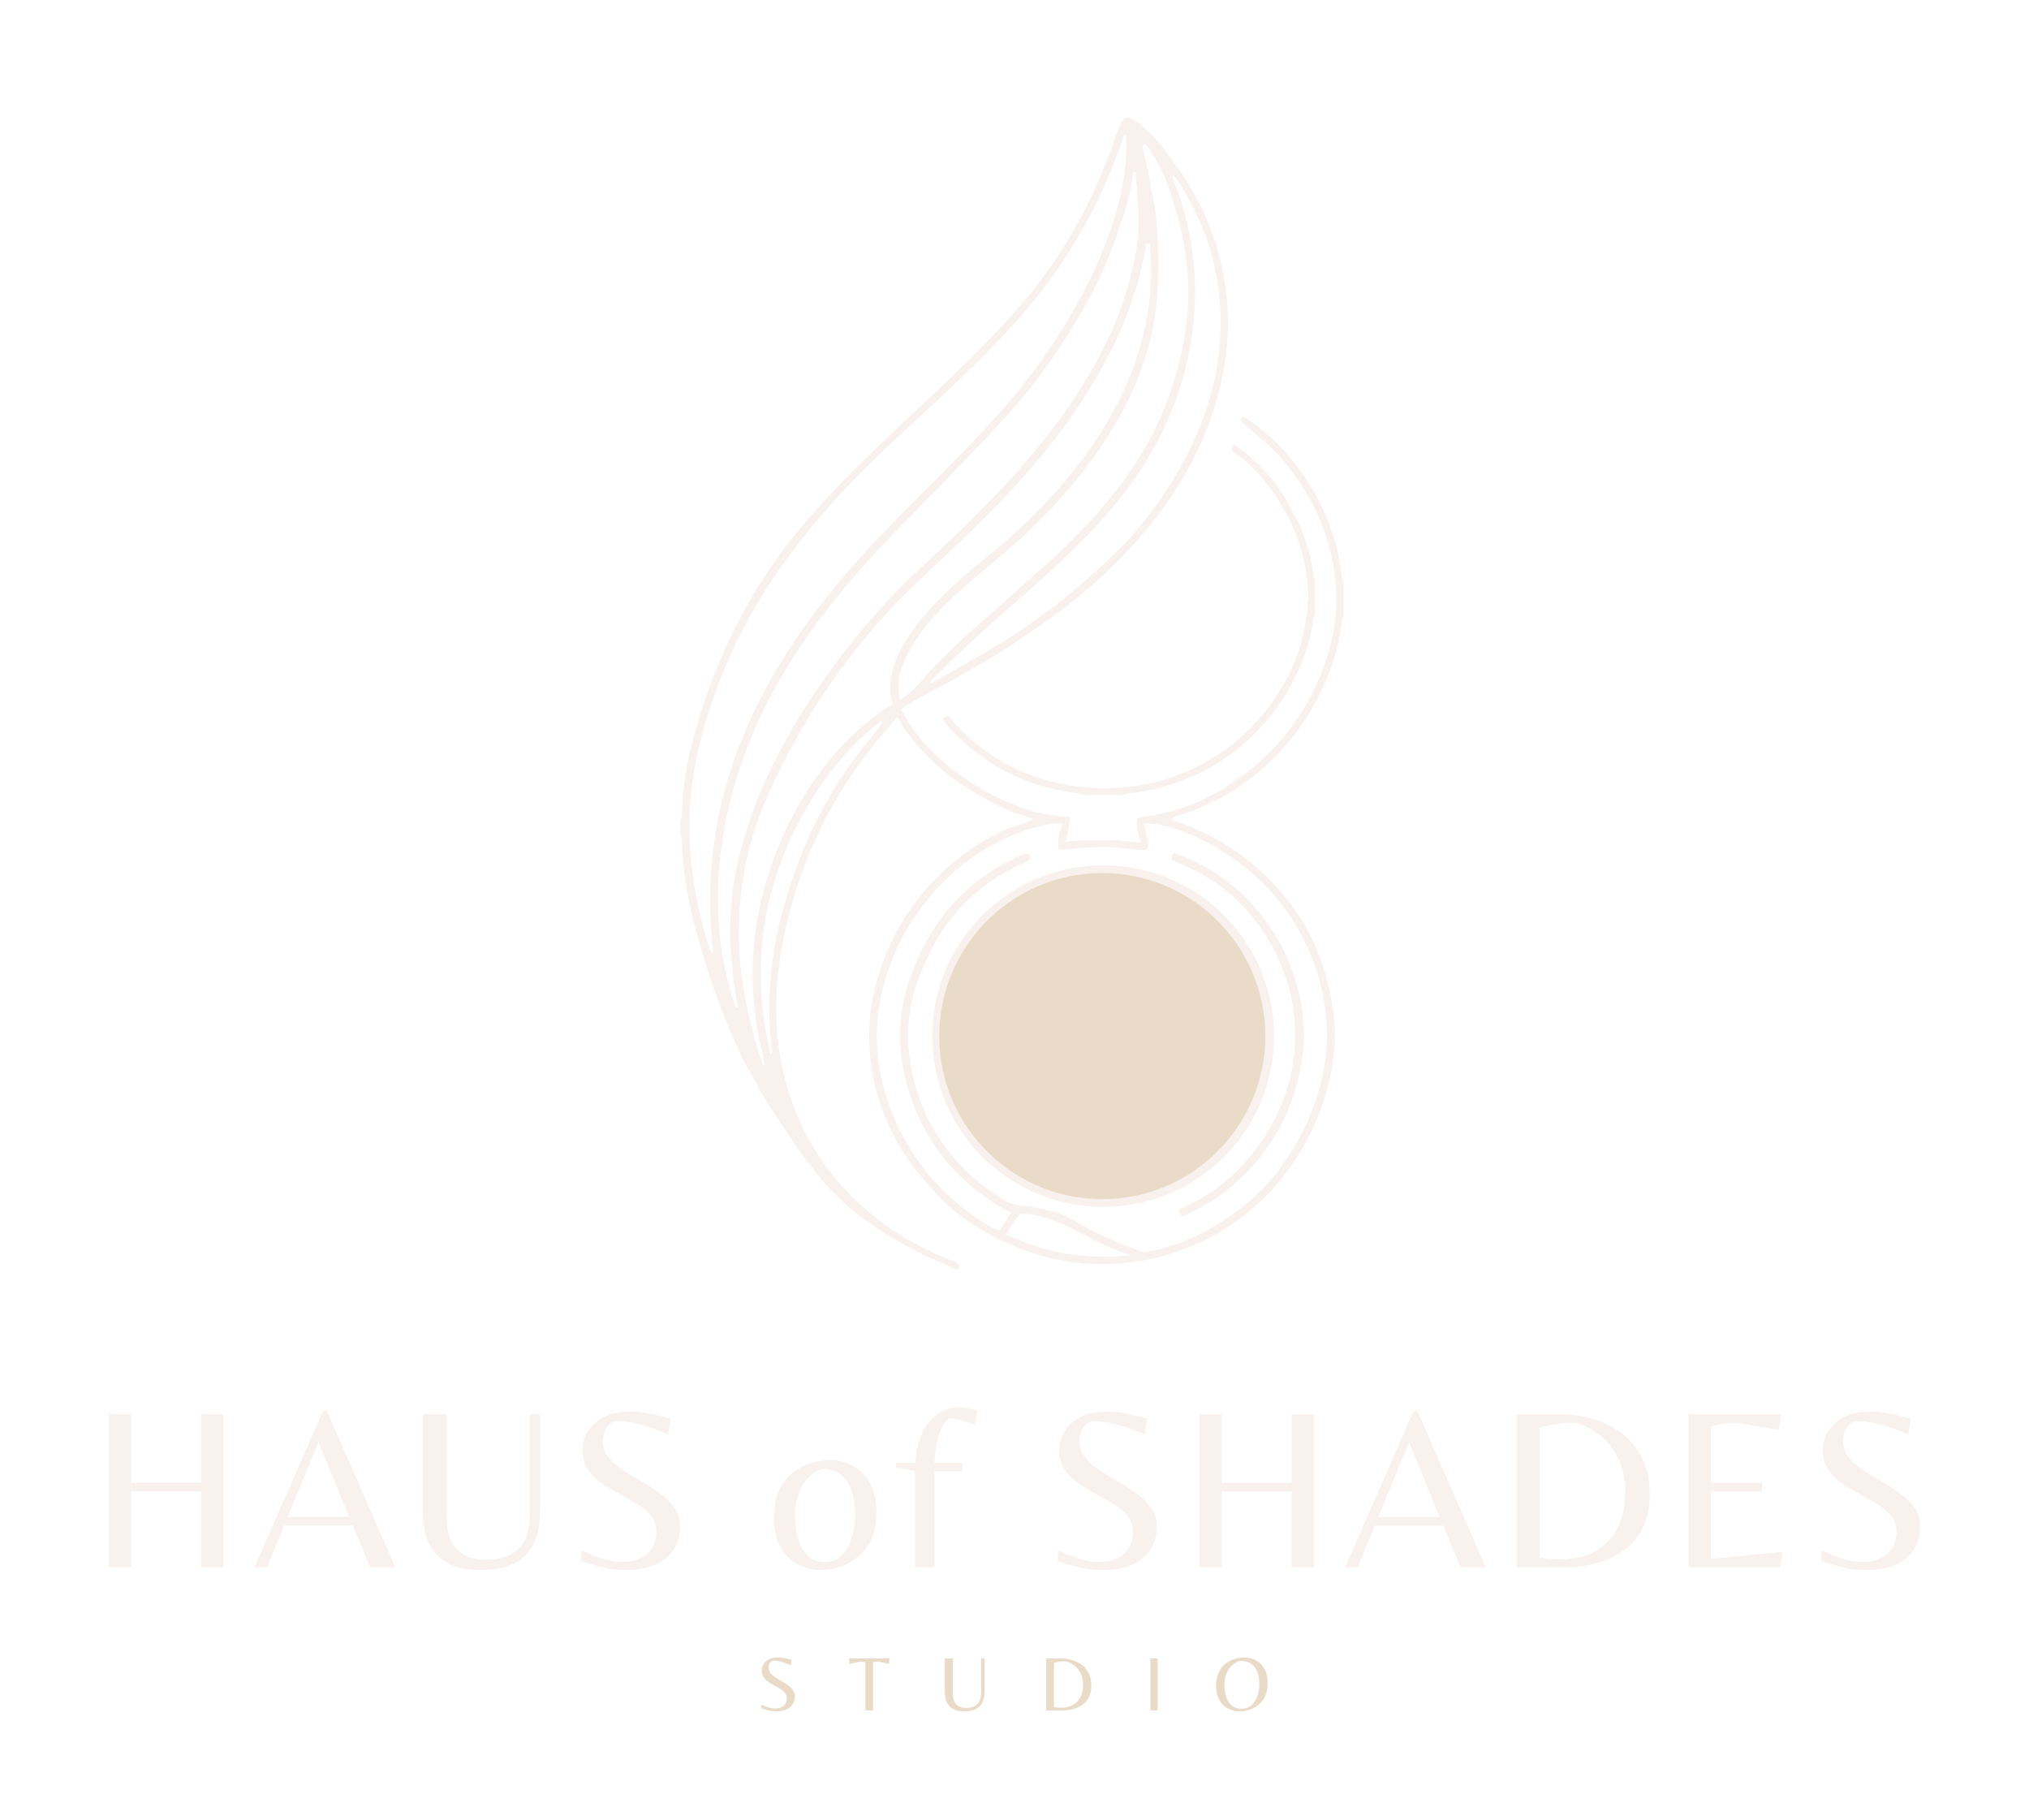
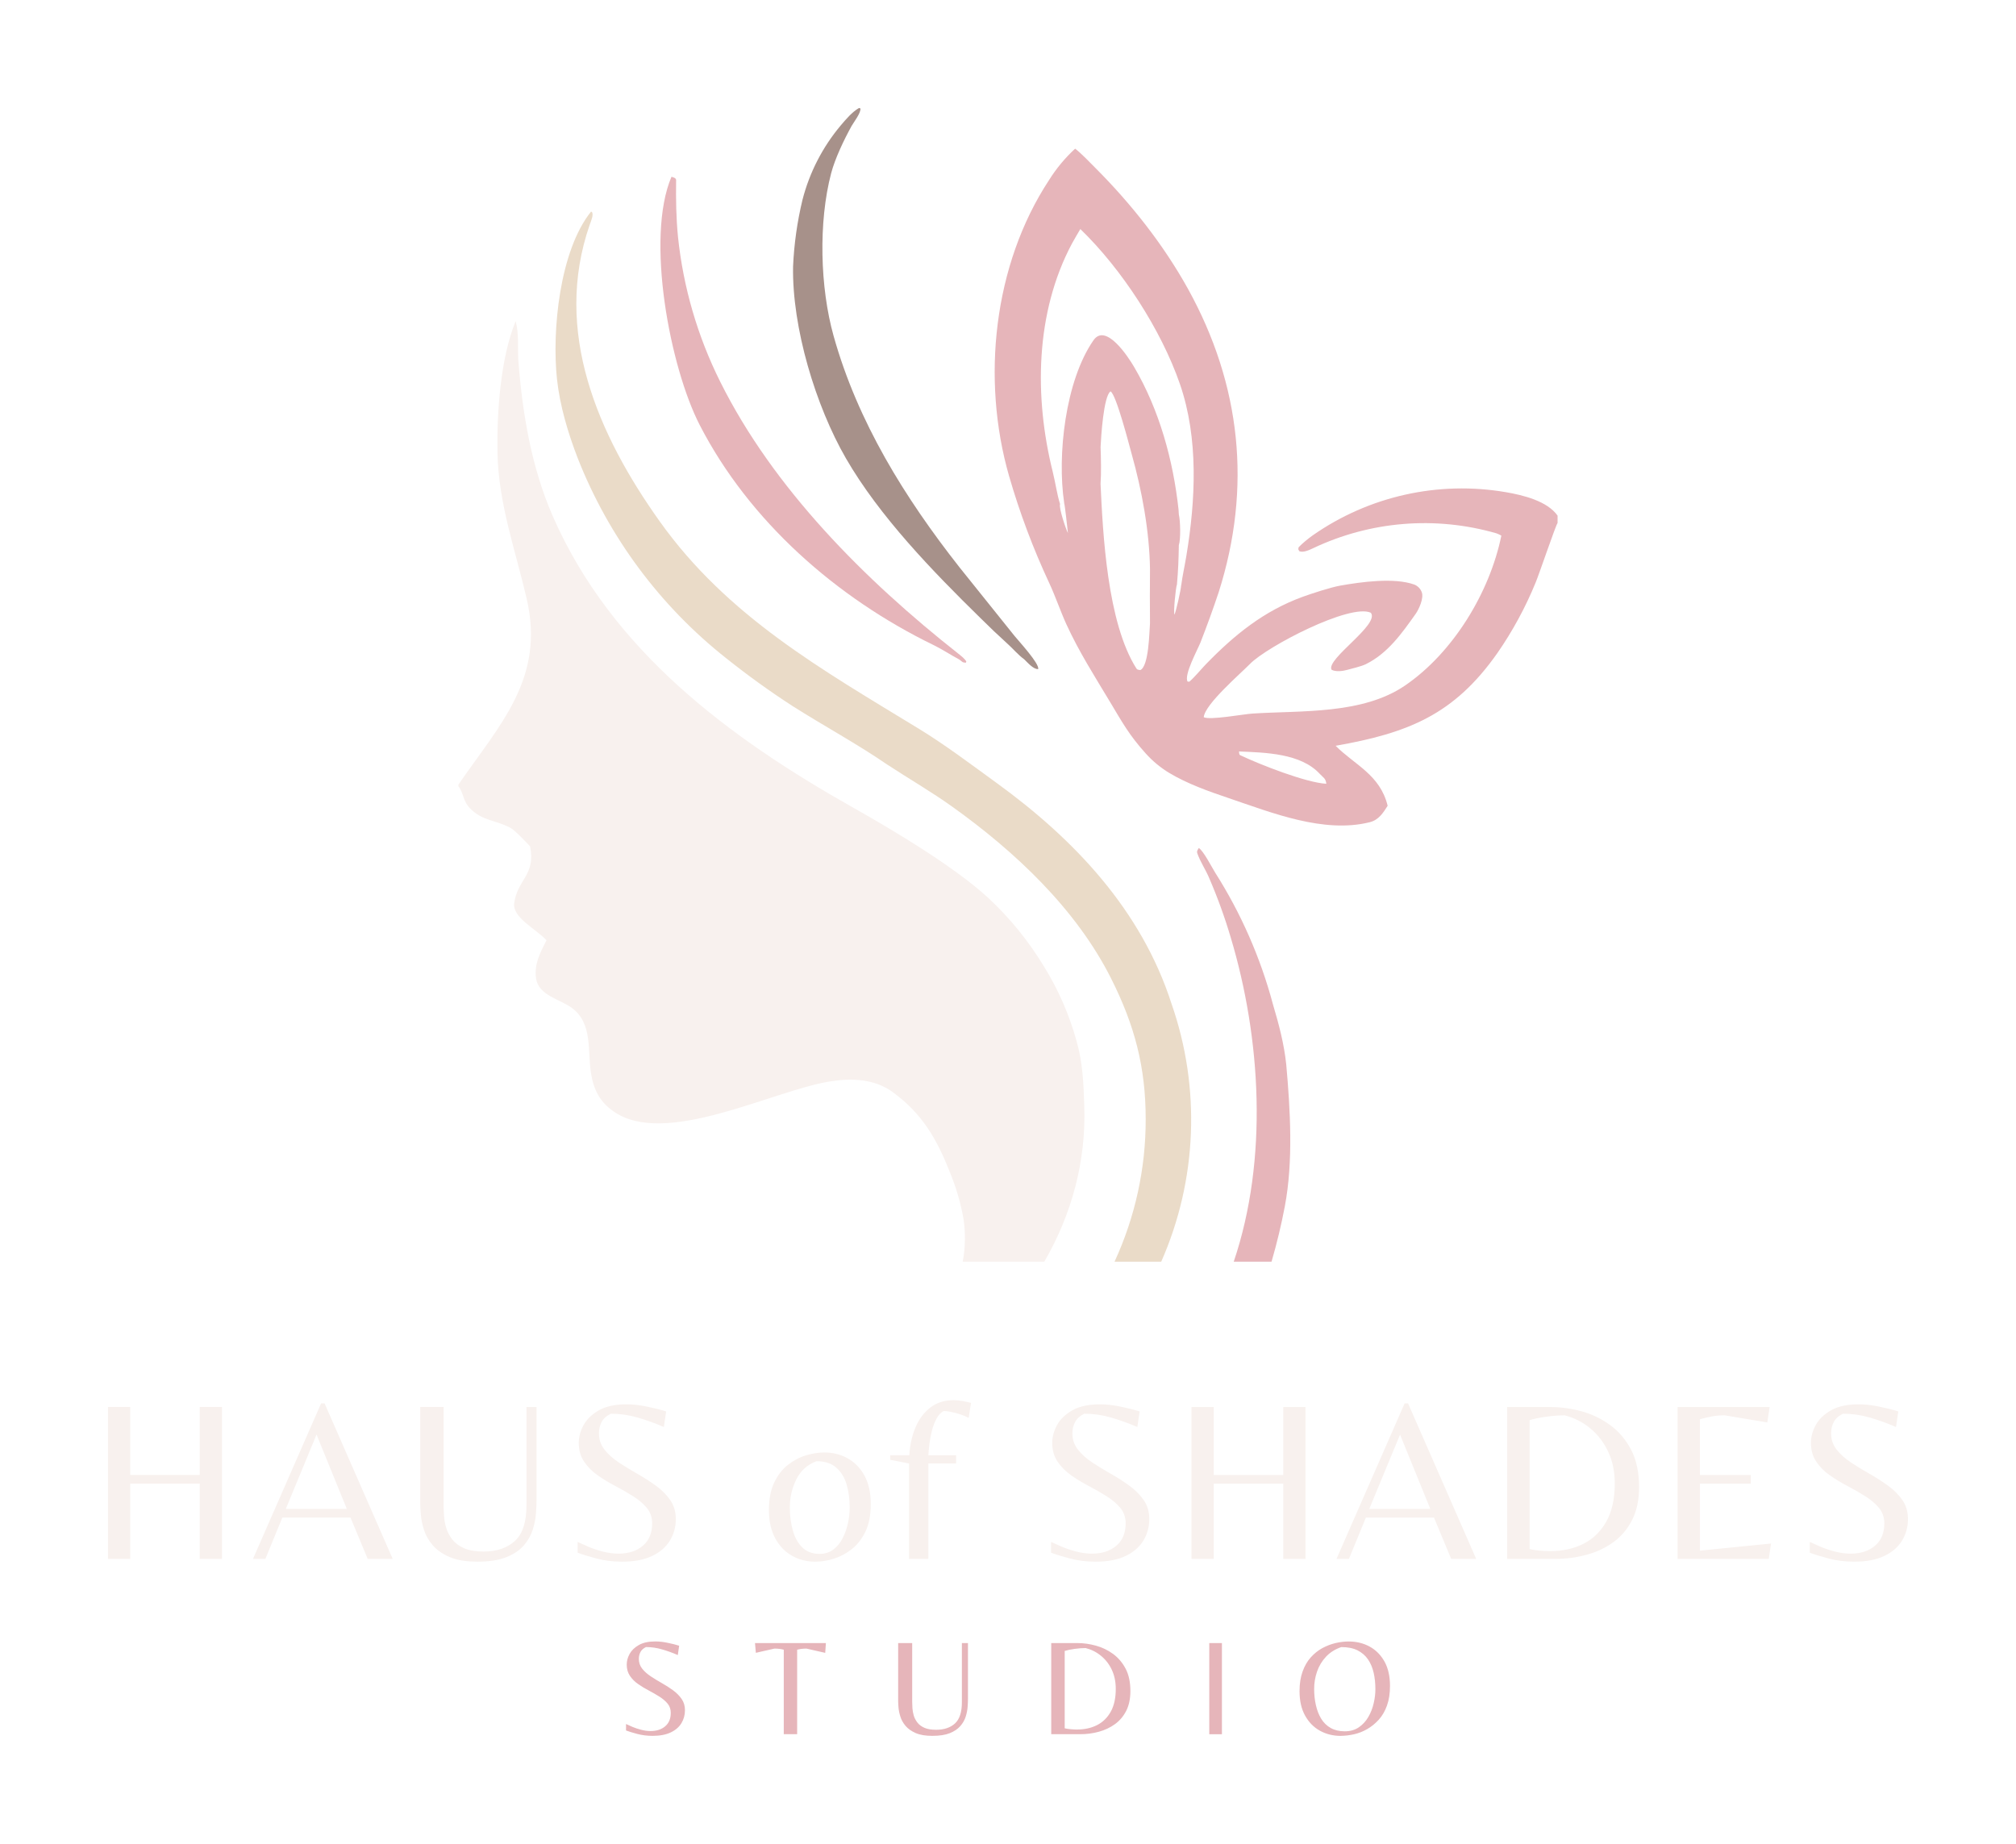
- <svg xmlns="http://www.w3.org/2000/svg" aria-label="Haus of Shades Studio" viewBox="-261.82 -28.05 523.64 469.6">
-   <path fill="#f8f1ee" d="M56.68 86.66h.3c.34.41.98.91 1.4 1.24a43 43 0 0 1 7.94 7.6c.33.43.77.83 1.1 1.26.88 1.5 1.97 2.88 2.86 4.37.65 1.06 1.11 2.32 1.72 3.4.66 1.15 1.3 2.21 1.8 3.46 1.46 3.68 2.8 7.45 3.23 11.4.05.5.07 1.42.5 1.7v9.54c-.55.37-.54 3.13-.88 3.9-.16.35-.21 1.4-.38 1.8-.54 1.82-.95 3.66-1.7 5.41-.17.4-.27.99-.46 1.38a617 617 0 0 1-3.6 7.22c-.52 1.05-1.5 2.21-2.16 3.2a51 51 0 0 1-10.28 11.23c-.65.51-1.23 1.06-1.87 1.57-2.28 1.38-4.3 3.08-6.74 4.2-.52.23-1.03.65-1.56.9-5.24 2.26-10.66 4.25-16.36 4.96-.26.03-.6.14-.88.19-.62.11-1.62-.14-2.04.44H17.65c-.4-.53-1.16-.35-1.78-.44a63 63 0 0 1-12.13-2.9 52 52 0 0 1-18.53-11.93c-.76-.75-1.64-1.6-2.34-2.39-.43-.48-.98-1.27-1.38-1.8q.23-.26.48-.5c1.03-1 1.9.75 2.54 1.46a49 49 0 0 0 8.87 7.73c.89.6 1.65 1.18 2.59 1.75 6.75 4.12 14.56 6.36 22.4 7.12.6.07 1.26 0 1.85.07q2.37.26 4.75.15c.58-.03 1.2-.13 1.79-.17q2.84-.13 5.66-.57a53 53 0 0 0 27.36-13.68c.73-.68 1.28-1.31 1.94-2.05 1.22-1.37 2.54-2.62 3.6-4.13.27-.37.61-.74.86-1.12 2.43-3.66 4.81-7.32 6.3-11.48.44-1.2.99-2.39 1.32-3.64.95-3.68 1.82-7.38 1.9-11.2 0-.45.15-.95.14-1.4a47 47 0 0 0-7.5-24.52c-.65-1.01-1.2-2.05-1.96-2.99-1.2-1.5-2.37-3.13-3.69-4.53a39 39 0 0 0-3.96-3.66c-.68-.54-2.18-1.6-2.7-2.18l-.05-.05c.17-.43.46-.93.7-1.32" />
-   <path fill="#f8f1ee" d="M-86.24 183.58c.56-.65.4-1.98.44-2.86q.09-2.34.33-4.67a91 91 0 0 1 2.07-11.72 148 148 0 0 1 14.81-36.92c17.64-31.44 49.62-51.82 72.23-79.16q1.14-1.36 2.23-2.76A125 125 0 0 0 22 17.79c.79-1.88 1.46-3.61 2.33-5.65 1.2-2.84 2.04-6.78 3.68-9.29 1.57-2.38 6.63 3.24 7.87 4.4 1.99 1.87 3.8 4.75 5.47 6.97a68.6 68.6 0 0 1 13.68 44.15C53.2 90.84 30.86 117.2 4.84 134.55c-2.6 1.74-5.22 3.66-7.91 5.29A380 380 0 0 1-17.02 148c-3.13 1.75-9.92 4.93-12.17 7.08 6.04 12.22 20.43 22.01 33.27 26.02a45 45 0 0 0 10.29 1.69 63 63 0 0 1-1.18 6.37c3.34-.55 8.09-.27 11.57-.42 2.36-.1 5.44.49 7.86.61-.36-1.4-2.11-6.27-.08-6.54 4.26-.56 8.9-1.57 12.91-3.16a60.9 60.9 0 0 0 36.12-41.28c4.68-18.27-2.03-37.33-14.96-50.6-1.2-1.24-8.01-6.75-8.3-7.55.12-.55.76-.87 1.09-.66 12.23 8.06 20.88 21.16 24.18 35.4.32 1.38.88 6.75 1.35 7.4v8.41c-.55.71-1.03 5.62-1.33 6.91-3.77 16.12-14.4 31.04-29.07 39.37a62 62 0 0 1-11.44 5.12c-.66.22-2.22.65-2.54 1.18.28.36 2.13.8 2.82 1.08a77 77 0 0 1 8.88 4.13c9.74 5.39 18.6 14.21 23.73 24.08 4.72 9.07 7.62 21.1 6.45 31.24-1.79 15.6-9.85 30.94-22.09 40.82a59.7 59.7 0 0 1-44.31 13.05c-11.24-1.21-23.22-6.47-31.92-13.68-2.97-2.46-6.8-6.77-9.17-9.73a56 56 0 0 1-12.12-41.18c.5-4.61 1.77-8.84 3.34-13.17 5.36-14.83 16.71-26.95 30.9-33.73 1.74-.84 6.43-2 7.57-2.96-.38-.48-1.64-.66-2.3-.9-1.82-.69-3.87-1.26-5.6-2.13a83 83 0 0 1-13.44-8.11 57 57 0 0 1-12.56-13.43c-.34-.53-.48-1.41-1.03-1.72-.44.35-1.55 1.94-2.03 2.49a115 115 0 0 0-28.64 63.26c-3.79 33.17 12.62 61.4 43.62 74 .98.39 2.93.86 3.16 1.93q-.17.43-.38.82h-.86c-1.87-1.37-6.32-2.9-8.63-4.06-9.38-4.74-18.44-10.67-25.35-18.7a130 130 0 0 1-8.91-12.02c-3.22-4.72-6.35-9.4-9.02-14.47-.82-1.57-1.84-3.09-2.61-4.68a185 185 0 0 1-10.7-28.05c-2.65-8.94-4.76-17.97-5.14-27.34-.04-.89.1-2.22-.45-2.9zM-.82 284.8a32 32 0 0 1-5.41-3.09 51 51 0 0 1-18.95-22.6c-5.33-12.28-5.88-24.8-.9-37.22 5.43-13.57 14.71-23.74 28.29-29.45.45-.19.8-.32 1.28-.2.5.42.6.8.56 1.45-2.17 1.28-4.79 2.32-7.26 3.77-7.28 4.29-14.11 11.35-17.92 18.92-1.84 3.65-3.23 6.48-4.47 10.42-2.77 8.83-2.27 18.55.6 27.3a50 50 0 0 0 18.97 25.3c2.84 1.97 4.55 3.41 8.06 3.66 3.05.22 6.56 1.09 9.48 1.95 3.2 1.06 5.91 3.26 8.94 4.7q3.42 1.66 6.96 3.08c1.65.66 4.2 1.57 5.73 2.3 12.98-1.74 27.27-10.8 35.01-21.18 9.03-12.1 14.1-26.73 12.02-41.86a56.5 56.5 0 0 0-21.82-37.22c-6.46-4.88-16.7-10.52-24.93-10.43 1.58 8 2.75 7.2-5.93 6.33-3.64-.36-7.7-.24-11.35.09-.84.07-4.16.56-4.6.33-.59-.9-.25-2.58-.05-3.61q.33-1.6.85-3.15c-.67.01-1.95 0-2.57.09-6.2.92-12.68 3.63-17.99 6.93-18.21 11.35-30.02 33.74-26.8 55.25a58.8 58.8 0 0 0 22.9 37.88c1.44 1.06 6.96 4.95 8.32 4.87.35-.32 2.23-3.6 2.98-4.61m-76.92-67.29c-4.71-39.72 11.87-72.9 38.03-101.82 13.33-14.74 29.03-28.43 41.47-43.86a152 152 0 0 0 17.33-27.04c4.76-9.55 8.9-21 9.7-31.87.06-.84.2-5.7-.13-6.13l-.25.13c-.54.82-.76 1.97-1.12 2.9-1.14 2.92-2.22 5.87-3.48 8.75A132 132 0 0 1 6.2 48.01c-12.32 15.5-27.64 28.4-41.94 42q-7.23 6.92-13.76 14.52c-15.42 17.79-25.77 36.07-31.66 59.07-3.83 14.99-3.5 29.36.05 44.34.5 2.15 1.84 7.93 2.9 9.7zm6.34 14.42q-1-5.61-1.52-11.28a82 82 0 0 1 .24-19.13c3.8-27.64 21.9-55.22 40.65-75.3 4.84-5.2 9.93-9.65 15.09-14.54 21.42-20.27 43.5-45.35 48.4-75.45 1.06-6.6.42-13.31-.23-19.88l-.36-.12c-.18.08-.36.12-.38.36-.17 3.77-1.3 7.47-2.38 11.07a119 119 0 0 1-10.63 24.48 157 157 0 0 1-14.8 21.64c-3.4 4.16-6.5 7.42-10.08 11.27a1424 1424 0 0 1-21.95 22.67c-13.41 13.6-26.03 28.83-34.68 45.99-12.02 23.87-16.84 52.44-7.95 78.2zm39.93-78.33c-4.04-13.98 14.02-29.57 23.71-37.4 24.58-19.83 45.88-47.74 42.68-81.03 0-.1-.13-.3-.18-.37-.39-.1-.44-.09-.85-.06l-.02.14c-.04.28 0 .89 0 .9-2.68 15.46-9.1 28.6-17.79 41.62-9 13.49-20.42 25.08-32.1 36.25-5.34 5.12-10.6 9.76-15.73 15.2a174 174 0 0 0-29.62 43.36c-2.65 5.54-4.9 10.7-6.54 16.67a88 88 0 0 0-1.77 39.63 125 125 0 0 0 4.47 17.42c.16.45.22.83.6 1.1.42-.52-.75-4.24-.92-5.04-1.9-9.03-2.61-18.6-1.57-27.76 2.63-23.18 15.52-48.15 35.63-60.63M33.63 9.22l-.66.2c.58 3.24 1.61 6.52 2.05 9.88.3 2.36 1.05 4.83 1.35 7.24.83 6.65.92 13.55.57 20.21-.84 16.05-7.27 30.4-16.6 43.27A138 138 0 0 1 2.4 110.2c-10.83 10.15-27.84 20.78-32.06 35.86-.52 1.87-.17 4.62 0 6.47 3.96-2.24 5.84-5.33 9-8.6q4-4.1 8.19-8c1.26-1.17 2.7-2.3 4-3.48l13.6-12.2c1.92-1.7 4.03-3.45 5.88-5.2 14.34-13.57 25.42-27.73 30.82-46.99 4.26-15.15 4.05-28.3-.64-43.39-1.17-3.77-2.32-7.45-4.34-10.87-.7-1.16-2.14-3.76-3.01-4.63zM29.8 295.95c-1.99-1.03-4.57-1.78-6.7-2.79-6.47-3.06-14.1-8.22-21.55-8-1.76 1.7-2.5 3.34-3.8 5.38 1.85.69 3.58 1.54 5.5 2.21 7.97 2.8 13.87 3.56 22.22 3.49q2.16-.23 4.33-.3m11.13-278.7-.2.09c.13.83.55 1.72.85 2.5 9.61 25.41 5 53.2-10.36 75.32-13.8 19.87-33.69 33.12-50.44 50.18-.93.95-2.08 1.98-2.78 3.1 1.06-.36 3.01-1.56 4.08-2.16l7.25-4.17a170 170 0 0 0 36.3-27.1c1.42-1.4 3.32-3.22 4.6-4.69a105 105 0 0 0 15.2-22.78c10.74-21.93 10.7-46.23-2.15-67.15-.47-.77-1.59-2.73-2.36-3.13M-34.44 158c-16.11 12.22-27.6 34.07-30.33 53.97a87 87 0 0 0 .46 25.47c.35 2.1.88 4.26 1.3 6.36l.4.03c.22-.33-.1-2.16-.15-2.71a86 86 0 0 1-.53-7.6 97 97 0 0 1 3.8-27.83c4.72-16.51 11.42-30.14 22.35-43.27.7-.84 2.6-3.09 3.02-4z" />
-   <path fill="#f8f1ee" d="M20.01 195.32a44.06 44.06 0 1 1 5.28 87.96A44.06 44.06 0 0 1 20 195.32" />
-   <path fill="#eadbc8" d="M19.97 197.3a42.07 42.07 0 1 1 5.36 83.97 42.07 42.07 0 0 1-5.36-83.97" />
-   <path fill="#f8f1ee" d="M40.99 192.12c1.88.15 4.65 1.69 6.4 2.56 16.51 8.31 27.22 25.93 27.3 44.4.03 5.13-1.22 11.23-2.9 16.12a52 52 0 0 1-19.76 25.93c-2.97 1.98-5.14 3.03-8.3 4.57-.36.1-.23.09-.64-.06-1.16-1.26-.73-1.6.65-2.21 10.69-4.78 18.95-13.4 24-23.86a47 47 0 0 0 1.93-36.34c-3.5-9.98-10.5-19.06-19.51-24.64a62 62 0 0 0-9-4.48c-.45-.18-.55-.32-.7-.74.08-.57.24-.76.53-1.25m-274.76 184.19v-39.45h5.78v17.64h18.06v-17.64h5.78v39.45h-5.78v-19.55H-228v19.55Zm37.66 0 17.7-40.4h.9l17.7 40.4h-6.5l-4.47-10.73h-17.7l-4.4 10.73Zm8.52-12.99h15.86l-7.87-19.3Zm49.7 13.7q-4.4 0-7.2-1.22t-4.39-3.1-2.23-3.99q-.66-2.11-.8-3.96-.16-1.85-.16-2.92v-24.97h6.08v25.45q0 1.13.1 2.7.08 1.59.56 3.2.47 1.6 1.58 3.03 1.1 1.44 3.07 2.3t5.06.86q5.13 0 8.13-2.74t3.01-9.17v-25.63h2.63v24.2q0 1.43-.15 3.45t-.84 4.2-2.32 4.08-4.56 3.07-7.57 1.17m37.6 0q-3.51 0-6.64-.83t-4.86-1.49v-2.8q1.02.48 2.74 1.22 1.73.75 3.82 1.28 2.08.54 4.05.54 3.93 0 6.35-2.06 2.4-2.05 2.4-5.8 0-2.33-1.36-4-1.37-1.67-3.55-3.04t-4.62-2.65-4.61-2.8-3.55-3.58-1.37-4.85q0-2.33 1.25-4.62t4-3.84 7.2-1.55q2.45 0 5.3.6 2.87.59 4.95 1.24l-.6 4.06q-3.45-1.5-6.84-2.48-3.4-.98-6.92-.98-1.73.83-2.41 2.17-.69 1.35-.69 2.95 0 2.39 1.43 4.2 1.43 1.82 3.73 3.34t4.83 2.95 4.82 3.1 3.73 3.76 1.43 4.88q0 3.1-1.55 5.63-1.55 2.54-4.65 4t-7.8 1.46m50.24 0q-3.34 0-6.08-1.54-2.74-1.55-4.35-4.56t-1.61-7.3q0-4.23 1.34-7.1 1.34-2.85 3.52-4.58t4.67-2.5 4.83-.78q3.4 0 6.14 1.55t4.35 4.53 1.6 7.33q0 4.23-1.36 7.09-1.37 2.86-3.55 4.59t-4.68 2.5-4.82.78m1.13-2.02q2.08 0 3.57-1.13 1.5-1.14 2.42-2.95t1.37-3.9.45-4.06q0-3.28-.8-5.99-.81-2.7-2.7-4.38-1.87-1.67-5.15-1.67-3.57 1.38-5.24 4.77-1.67 3.4-1.67 7.27 0 3.16.78 5.93.77 2.77 2.47 4.44t4.5 1.67m23.24 1.31v-24.79l-4.89-.95v-1.2h4.95q.24-4.05 1.64-7.3t3.87-5.12 5.99-1.88q1.07 0 2.26.21 1.2.21 2.27.5l-.6 3.88q-.9-.47-2.17-.9-1.28-.4-2.45-.65-1.16-.24-1.87-.24-1.14.6-1.88 2t-1.2 3.16q-.44 1.76-.65 3.46-.2 1.7-.27 2.89h7.21v2.14h-7.2v24.79Zm48.39.72q-3.52 0-6.65-.84-3.13-.83-4.86-1.49v-2.8q1.02.48 2.75 1.22 1.72.75 3.81 1.28 2.09.54 4.05.54 3.93 0 6.35-2.06 2.41-2.05 2.41-5.8 0-2.33-1.37-4t-3.54-3.04-4.62-2.65-4.62-2.8-3.55-3.58-1.37-4.85q0-2.33 1.25-4.62 1.26-2.3 4-3.84 2.74-1.55 7.2-1.55 2.45 0 5.31.6 2.86.59 4.95 1.24l-.6 4.06q-3.46-1.5-6.85-2.48-3.4-.98-6.91-.98-1.73.83-2.42 2.17-.68 1.35-.68 2.95 0 2.39 1.43 4.2 1.43 1.82 3.72 3.34t4.83 2.95 4.82 3.1 3.73 3.76 1.43 4.88q0 3.1-1.55 5.63-1.55 2.54-4.65 4t-7.8 1.46m24.96-.72v-39.45h5.78v17.64h18.06v-17.64h5.78v39.45h-5.8v-19.55H53.45v19.55Zm37.66 0 17.7-40.4h.9l17.7 40.4h-6.5l-4.47-10.73h-17.7l-4.4 10.73Zm8.53-12.99h15.85l-7.87-19.3Zm35.8 12.99v-39.45h11.27q4 0 8.05 1.1t7.44 3.58 5.46 6.44 2.05 9.68q0 4.94-1.79 8.49-1.78 3.55-4.85 5.78t-7 3.3-8.23 1.08Zm11.21-2.03q4.83 0 8.61-1.9 3.79-1.91 5.96-5.81 2.18-3.9 2.18-9.86 0-4.6-1.7-8.23t-4.65-6.08-6.7-3.4q-2.09 0-4.74.36t-4.32.9v33.49q.83.24 2.38.38t2.98.15m33.07 2.03v-39.45h23.9l-.6 4-11.08-1.85q-1.73 0-3.22.27-1.49.26-3.22.74v14.48h13.23v2.26h-13.23v17.4l18.48-1.84-.6 3.99Zm45.83.72q-3.52 0-6.65-.84-3.13-.83-4.85-1.49v-2.8q1.01.48 2.74 1.22 1.73.75 3.81 1.28 2.09.54 4.05.54 3.94 0 6.35-2.06 2.41-2.05 2.41-5.8 0-2.33-1.37-4t-3.54-3.04-4.62-2.65-4.62-2.8-3.54-3.58-1.38-4.85q0-2.33 1.26-4.62 1.25-2.3 3.99-3.84 2.74-1.55 7.2-1.55 2.45 0 5.31.6 2.86.59 4.95 1.24l-.6 4.06q-3.45-1.5-6.85-2.48t-6.91-.98q-1.73.83-2.42 2.17-.68 1.35-.68 2.95 0 2.39 1.43 4.2 1.43 1.82 3.72 3.34t4.83 2.95 4.83 3.1 3.72 3.76 1.43 4.88q0 3.1-1.55 5.63-1.55 2.54-4.65 4t-7.8 1.46" />
-   <path fill="#eadbc8" d="M-61.43 413.5q-1.2 0-2.26-.28t-1.65-.5v-.96l.93.42q.59.25 1.3.43.7.18 1.37.18 1.34 0 2.16-.7t.82-1.97q0-.8-.46-1.36t-1.2-1.03-1.58-.9-1.57-.95-1.2-1.22-.47-1.65q0-.8.42-1.57.43-.78 1.36-1.3.93-.54 2.45-.54.83 0 1.8.2t1.69.43l-.2 1.38q-1.18-.5-2.33-.84t-2.35-.33q-.6.28-.82.73-.24.46-.24 1 0 .82.49 1.44.48.61 1.26 1.13t1.65 1 1.64 1.06q.78.56 1.26 1.27.49.71.49 1.66 0 1.06-.53 1.92-.52.86-1.58 1.36-1.05.5-2.65.5m22.95-.24v-12.44q-.32-.08-.65-.12-.32-.04-.72-.04l-2.74.63-.12-1.44h10.43l-.1 1.44-2.75-.63q-.4 0-.73.04t-.65.12v12.44Zm25.51.24q-1.5 0-2.45-.41-.95-.42-1.49-1.06-.54-.63-.76-1.35t-.27-1.35-.05-1v-8.48h2.06v8.65q0 .38.03.92t.2 1.08.53 1.04q.38.48 1.05.78.66.3 1.72.3 1.74 0 2.76-.94 1.03-.93 1.03-3.12v-8.71h.89v8.22q0 .49-.05 1.18t-.29 1.43-.79 1.38-1.55 1.05-2.57.4m21.15-.24v-13.41h3.83q1.36 0 2.74.37 1.37.38 2.53 1.22t1.85 2.19.7 3.29q0 1.68-.6 2.89-.61 1.2-1.66 1.96t-2.38 1.13-2.8.36Zm3.81-.69q1.64 0 2.93-.65t2.03-1.97.73-3.36q0-1.56-.57-2.8-.58-1.23-1.58-2.06t-2.28-1.15q-.71 0-1.61.12t-1.47.3v11.39q.28.08.8.13.54.05 1.02.05m23.1.69v-13.41h1.86v13.41Zm23 .24q-1.69 0-3.07-.76t-2.18-2.23-.81-3.6q0-1.65.44-2.89.45-1.23 1.2-2.08.77-.84 1.7-1.35.95-.52 1.95-.75 1-.24 1.94-.24 1.7 0 3.08.75t2.19 2.21.8 3.59q0 1.66-.44 2.9-.44 1.23-1.21 2.08t-1.72 1.38-1.94.76-1.94.23m.58-.67q1.22 0 2.08-.58.86-.6 1.4-1.52.53-.93.79-2.03.25-1.1.25-2.09 0-1.25-.25-2.38-.26-1.12-.83-1.97-.58-.85-1.54-1.34-.97-.48-2.4-.48-1.36.46-2.25 1.41-.9.96-1.32 2.2-.43 1.23-.43 2.56 0 1.24.26 2.36.25 1.13.78 2 .52.87 1.39 1.37t2.07.5" />
+ <svg xmlns="http://www.w3.org/2000/svg" aria-label="Haus of Shades Studio" viewBox="-262.08 -28.08 524.16 479.46">
+   <path fill="#f8f1ee" d="M-11.77 300c.7-3.73.74-7.6.19-11.18a58 58 0 0 0-3.57-12.17c-3.4-8.63-7.2-15.2-14.87-20.78-4.77-3.46-10.73-3.64-16.36-2.73-14.96 2.42-42.91 17.3-56.3 7.7-3.55-2.53-5.09-5.7-5.75-9.92-.93-5.89.48-12.9-4.97-16.91-3.07-2.26-8.63-3.22-9.3-7.64-.57-3.7 1.1-6.78 2.71-9.95-2.77-3-8.9-5.87-8.4-9.66.86-6.22 5.65-7.28 4.13-14.76-1.23-1.28-3.82-4.11-5.18-4.85-3.7-1.98-7.2-1.73-10.42-5.02-1.91-1.95-1.64-4-3.04-5.75v-.43c10.86-15.76 22.57-27.61 17.75-48.37-2.93-12.63-7.31-24.64-7.58-37.82-.2-10.47.76-24.7 4.72-34.34.94 3.63.45 6.76.71 10.37 1.06 13.71 3.4 27.68 8.94 40.35 15.27 34.91 45.82 57.6 78.08 75.78 10.64 6 26.17 15.27 35.06 23.4a83 83 0 0 1 14.6 17.96 74 74 0 0 1 8.48 19.48c1.58 5.5 1.78 11.03 1.97 16.68.5 14.4-3.22 28.18-10.39 40.56z" />
+   <path fill="#eadbc8" d="M27.7 300a88 88 0 0 0 8.1-37.07c0-13.51-2.87-24.4-8.98-36.55-9.1-18.12-24.99-33.03-41.32-44.7-5.41-3.87-11.3-7.27-16.86-10.92-8.05-5.52-16.5-10.06-24.7-15.27a215 215 0 0 1-17.14-12.35 124.3 124.3 0 0 1-38.66-52.05c-2.51-6.48-4.65-13.63-5.4-20.55-1.36-12.64.7-33.45 8.84-43.58l.2.06c.6.65-.23 2.46-.52 3.3-9.67 27.77 2.17 54.7 18.18 77.17 17.64 24.76 42.15 38.52 67.46 53.98 6.76 4.13 13.65 9.33 20.08 14 20.27 14.68 37.72 33.15 45.53 57.44A91.5 91.5 0 0 1 39.84 300z" />
+   <path fill="#e6b5ba" d="M-87.49 17.9c.42.11 1.22.28 1.2.88-.07 5.02 0 9.73.49 14.76a110 110 0 0 0 10.98 37.65C-61 98.95-37.17 122.77-13 141.83c.75.6 1.66 1.27 2.16 2.09l-.11.32c-.97-.05-.77-.12-1.68-.8-2.27-1.21-4.45-2.67-6.78-3.81-25.15-12.23-47.84-32.14-60.74-57.18-7.73-15-14.15-48.58-7.35-64.56" />
+   <path fill="#a7918a" d="m-38.73 0 .37.12c.1 1.2-1.6 3.36-2.3 4.55-1.97 3.57-4.29 8.4-5.32 12.3-3.34 12.7-2.9 29.7.64 42.32 6.27 22.38 18.49 42.03 32.72 60.14l14.3 17.83c1.03 1.28 6.58 7.28 6.16 8.64-1.22.1-2.78-1.72-3.63-2.54-1.56-1.12-2.9-2.76-4.33-4.03a205 205 0 0 1-7.08-6.73c-12.4-12.14-26.24-26.43-34.94-41.5-7.87-13.63-14.03-34-13.74-49.89a91 91 0 0 1 2.44-17.31A49 49 0 0 1-43.5 4.55c1.35-1.59 2.94-3.49 4.76-4.55" />
+   <path fill="#e6b5ba" d="M58.69 300c9.02-26.68 7.06-58.14-.77-84.27a137 137 0 0 0-5.67-15.62c-.94-2.19-2.23-4.05-3.01-6.25-.23-.63.07-.92.37-1.43 1.19.7 3.43 5.09 4.27 6.43a123 123 0 0 1 15 34.2c1.53 5.14 2.9 10.28 3.46 15.63 1.06 11.8 1.86 25.23-.37 36.94q-1.37 7.23-3.45 14.37zM17.44 10.57c1.53 1.14 3.85 3.58 5.25 4.99 9.33 9.34 17.7 19.93 24.1 31.46 13.8 24.95 16.64 51.67 8 78.86a269 269 0 0 1-4.75 13.11c-.77 1.93-4.32 8.4-3.36 10.15l.46.05c1.3-1.1 3.22-3.42 4.3-4.53 7.42-7.65 15.07-13.87 25.23-17.57 2.2-.8 7.22-2.45 9.77-2.9 5.35-.94 13.98-2.16 19.24-.25a3.4 3.4 0 0 1 1.92 2.03c.52 1.49-.72 4.33-1.61 5.58-3.6 5.07-7.23 10.25-12.96 13.08-1.22.6-3.52 1.1-4.84 1.48-1.12.32-3.04.57-4.08-.05-1.42-2.8 12.61-11.74 10.23-14.8-5.34-2.52-26.98 8.75-31.42 13.3-2.43 2.5-11.72 10.46-12.03 13.85 1.5.85 10.4-.8 12.67-.94 12.74-.82 28.58.27 39.64-7.27 12.54-8.55 22.06-24.26 25.07-39-.33-.17-.91-.49-1.25-.59a67.5 67.5 0 0 0-47.7 3.87c-.96.46-2.54 1.19-3.56.78-.36-.63-.31-.34-.2-1.03.95-1 2.53-2.3 3.67-3.1a67.7 67.7 0 0 1 50.26-11.22c4.44.76 10.73 2.3 13.4 6.09v1.91c-.5.63-4.78 13.28-5.71 15.51a96 96 0 0 1-9.92 18.29c-11.3 16.11-23.27 20.82-42.08 24.14 4.99 5 11.56 7.52 13.53 15.6-1.17 1.84-2.34 3.7-4.65 4.27-11.97 3-25.5-2.48-36.76-6.29-5.16-1.74-10.66-3.7-15.34-6.5a27 27 0 0 1-6.18-5.12c-4.23-4.68-6.07-8.05-9.23-13.33-3.99-6.65-8.14-13.15-11.38-20.25-1.56-3.42-2.81-7.17-4.4-10.59A191 191 0 0 1 .28 95.71c-7.23-25.13-4.1-54.9 10.38-76.95a40 40 0 0 1 6.8-8.19m-3.92 92.41 1.07-.27c-1.87-12.4.3-31.74 7.6-42.29 3.23-4.69 9.12 4.42 10.58 6.92 6.56 11.17 10.16 24.25 11.55 37.08q.06.64.08 1.29c.4 1.57.51 6.46 0 7.97-.08 4.11-.15 6.22-.5 10.3l1.11.2c.34-2.6.92-5.13 1.34-7.7 2.41-14.51 3.21-30.57-1.67-44.7-4.9-14.16-15.1-29.87-25.89-40.3-.7 1.22-1.48 2.47-2.15 3.72-9.6 17.98-9.87 39.98-5.03 59.4.67 2.68 1.11 5.86 1.9 8.38m10.53-5.24c.61 12.87 1.71 36.07 9.35 48.05.2.3.64.33.98.38 2.25-1.01 2.34-9.9 2.53-12.15q-.07-7.05 0-14.12c-.14-9.77-2.1-20.46-4.75-29.86-.67-2.4-4-15.44-5.5-16.35-1.83 1.14-2.49 12.01-2.6 14.5.1 2.87.2 6.67-.01 9.55m58.7 77.99c-.15-1.43-.77-1.58-1.7-2.58-4.95-5.37-14.17-5.53-21-5.83.06.46 0 .83.33.98 5.1 2.43 17.12 7.15 22.38 7.43M43.9 123.98c-.31.96-.91 6.97-.63 7.77.41-.74 1.74-6.71 1.74-7.58zm-29.3-21.26-1.07.27c-.35.96 1.48 6.44 2.05 7.54-.12-1.05-.77-7.22-.98-7.8m9.46-14.54c.1 2.88.2 6.68-.01 9.56-.8-1.61-.64-7.84.01-9.56m20.35 17.53c.4 1.57.51 6.46 0 7.97-.4-1.15-.32-6.75 0-7.97" />
+   <path fill="#f8f1ee" d="M-234 377.28v-39.49h5.78v17.66h18.08v-17.66h5.78v39.49h-5.78v-19.56h-18.08v19.56Zm37.7 0 17.71-40.44h.9l17.71 40.44h-6.5l-4.47-10.74h-17.72l-4.41 10.74Zm8.53-13h15.86l-7.87-19.33Zm49.74 13.72q-4.41 0-7.22-1.23-2.8-1.22-4.38-3.1t-2.24-4-.8-3.96-.15-2.92v-25h6.08v25.47q0 1.14.1 2.72.08 1.58.56 3.19t1.58 3.04 3.07 2.3 5.07.86q5.13 0 8.14-2.74t3.02-9.19V337.8h2.62v24.22q0 1.43-.15 3.46t-.83 4.2-2.33 4.1q-1.64 1.9-4.56 3.06-2.93 1.17-7.58 1.17m37.64 0q-3.52 0-6.65-.84-3.13-.83-4.86-1.5v-2.8q1.01.48 2.74 1.23 1.73.74 3.82 1.28t4.06.54q3.93 0 6.35-2.06t2.41-5.82q0-2.32-1.37-4-1.37-1.66-3.55-3.03-2.17-1.38-4.62-2.66t-4.62-2.8-3.55-3.58-1.37-4.86q0-2.33 1.25-4.62t4-3.85 7.21-1.55q2.45 0 5.31.6 2.86.59 4.95 1.25l-.6 4.05q-3.45-1.49-6.85-2.47t-6.92-.99q-1.73.84-2.42 2.18t-.68 2.95q0 2.39 1.43 4.2 1.43 1.83 3.73 3.35t4.83 2.95 4.83 3.1 3.73 3.76 1.43 4.9q0 3.1-1.55 5.63t-4.66 4-7.81 1.46m50.28 0q-3.34 0-6.08-1.56-2.74-1.55-4.35-4.56-1.62-3.01-1.62-7.3 0-4.24 1.35-7.1 1.34-2.87 3.52-4.6t4.68-2.5 4.83-.78q3.4 0 6.14 1.55 2.75 1.55 4.36 4.54 1.6 2.98 1.6 7.33 0 4.24-1.36 7.1-1.38 2.87-3.55 4.6-2.18 1.72-4.68 2.5-2.51.78-4.84.78m1.14-2.03q2.08 0 3.58-1.14 1.49-1.13 2.41-2.95t1.37-3.9q.45-2.1.45-4.06 0-3.28-.8-6-.8-2.71-2.69-4.38-1.88-1.67-5.16-1.67-3.58 1.37-5.25 4.77t-1.67 7.28q0 3.16.78 5.93.77 2.78 2.47 4.45t4.5 1.67m23.26 1.31v-24.81l-4.9-.96v-1.2h4.96q.24-4.05 1.64-7.3t3.88-5.13 6-1.88q1.07 0 2.26.21 1.2.21 2.26.5l-.6 3.89q-.89-.48-2.17-.9t-2.44-.65-1.88-.24q-1.14.6-1.88 2-.75 1.4-1.2 3.16t-.65 3.46-.27 2.89h7.22v2.15h-7.22v24.81Zm48.43.72q-3.51 0-6.65-.84-3.13-.83-4.86-1.5v-2.8q1.02.48 2.75 1.23 1.73.74 3.81 1.28 2.1.54 4.06.54 3.94 0 6.35-2.06 2.42-2.06 2.42-5.82 0-2.32-1.37-4-1.38-1.66-3.55-3.03-2.18-1.38-4.63-2.66t-4.62-2.8-3.55-3.58-1.37-4.86q0-2.33 1.25-4.62 1.26-2.3 4-3.85t7.22-1.55q2.44 0 5.3.6 2.87.59 4.96 1.25l-.6 4.05q-3.46-1.49-6.86-2.47t-6.92-.99q-1.73.84-2.41 2.18-.7 1.34-.7 2.95 0 2.39 1.44 4.2 1.43 1.83 3.73 3.35t4.83 2.95q2.54 1.43 4.83 3.1t3.73 3.76 1.43 4.9q0 3.1-1.55 5.63t-4.65 4-7.82 1.46m25-.72V337.8h5.78v17.66h18.08V337.8h5.78v39.49h-5.78v-19.56H53.5v19.56Zm37.7 0 17.71-40.44h.9l17.71 40.44h-6.5l-4.47-10.74H93.05l-4.41 10.74Zm8.52-13h15.87l-7.87-19.33Zm35.85 13V337.8h11.28q4 0 8.05 1.1 4.05 1.11 7.45 3.59t5.46 6.44 2.06 9.69q0 4.95-1.79 8.5t-4.86 5.79-7 3.3q-3.95 1.08-8.24 1.08Zm11.22-2.03q4.83 0 8.62-1.9 3.78-1.92 5.96-5.82t2.18-9.87q0-4.6-1.7-8.24-1.7-3.63-4.65-6.08t-6.72-3.4q-2.08 0-4.74.36-2.65.36-4.32.9v33.52q.83.23 2.38.38 1.56.15 2.99.15m33.1 2.03V337.8h23.92l-.6 4-11.1-1.85q-1.72 0-3.21.27-1.5.27-3.22.74v14.5h13.24v2.27H179.9v17.41l18.49-1.85-.6 4Zm45.87.72q-3.52 0-6.65-.84-3.13-.83-4.86-1.5v-2.8q1.01.48 2.74 1.23 1.73.74 3.82 1.28t4.06.54q3.93 0 6.35-2.06t2.41-5.82q0-2.32-1.37-4-1.37-1.66-3.55-3.03-2.17-1.38-4.62-2.66-2.44-1.28-4.62-2.8t-3.55-3.58-1.37-4.86q0-2.33 1.25-4.62t4-3.85 7.21-1.55q2.45 0 5.31.6 2.87.59 4.95 1.25l-.6 4.05q-3.45-1.49-6.85-2.47t-6.92-.99q-1.73.84-2.42 2.18t-.68 2.95q0 2.39 1.43 4.2 1.43 1.83 3.73 3.35t4.83 2.95 4.83 3.1 3.73 3.76 1.43 4.9q0 3.1-1.55 5.63t-4.66 4T220 378" />
+   <path fill="#e6b5ba" d="M-92.4 423.3q-2.11 0-4-.5-1.87-.5-2.91-.9v-1.68q.6.29 1.65.74 1.03.44 2.29.76 1.25.33 2.43.33 2.36 0 3.81-1.24 1.45-1.23 1.45-3.49 0-1.4-.82-2.4-.83-1-2.13-1.82t-2.78-1.6q-1.46-.76-2.77-1.68-1.3-.9-2.13-2.14t-.82-2.92q0-1.4.75-2.77t2.4-2.31 4.33-.93q1.47 0 3.18.36 1.72.35 2.97.75l-.35 2.43q-2.08-.9-4.12-1.48-2.04-.6-4.15-.6-1.04.5-1.45 1.31-.41.8-.41 1.77 0 1.44.86 2.53t2.23 2 2.9 1.77 2.9 1.86 2.24 2.26.86 2.93q0 1.86-.93 3.38-.93 1.53-2.8 2.4-1.86.88-4.68.88m34.1-.43V400.9q-.57-.15-1.14-.22t-1.29-.07l-4.83 1.1-.22-2.53h18.43l-.17 2.54-4.87-1.11q-.72 0-1.29.07t-1.14.22v21.97Zm38.62.43q-2.65 0-4.33-.73-1.68-.74-2.63-1.87-.95-1.12-1.34-2.4-.4-1.26-.49-2.37t-.09-1.76v-15h3.65v15.29q0 .68.06 1.63t.34 1.91.95 1.83 1.84 1.38 3.04.51q3.08 0 4.89-1.64 1.8-1.65 1.8-5.51v-15.4h1.58v14.54q0 .86-.09 2.07-.09 1.22-.5 2.53t-1.4 2.45-2.73 1.84-4.55.7m30.92-.43v-23.7h6.77q2.4 0 4.83.67 2.43.66 4.47 2.15t3.28 3.86 1.23 5.82q0 2.97-1.07 5.1-1.08 2.13-2.92 3.47t-4.2 1.99-4.94.64Zm6.73-1.22q2.9 0 5.17-1.14 2.27-1.15 3.58-3.5 1.3-2.34 1.3-5.91 0-2.76-1.01-4.94-1.02-2.19-2.8-3.65-1.77-1.47-4.02-2.04-1.25 0-2.85.21-1.59.22-2.6.54v20.11q.51.14 1.44.23.93.1 1.79.1m34.36 1.22v-23.7h3.29v23.7Zm34.18.43q-2.97 0-5.4-1.34t-3.87-3.94-1.44-6.35q0-2.94.8-5.12.78-2.18 2.12-3.67t3-2.4q1.67-.9 3.44-1.32 1.78-.41 3.42-.41 3 0 5.44 1.32 2.43 1.33 3.87 3.9 1.43 2.58 1.43 6.34 0 2.93-.79 5.12t-2.15 3.68-3.02 2.44-3.44 1.34-3.41.4m1.03-1.18q2.15 0 3.67-1.04t2.47-2.68 1.4-3.58.44-3.69q0-2.22-.44-4.2-.45-1.99-1.47-3.5-1.02-1.5-2.72-2.36t-4.24-.85q-2.4.82-3.97 2.5t-2.33 3.87-.75 4.54q0 2.18.45 4.17.44 1.99 1.37 3.53t2.46 2.41 3.66.88" />
</svg>
